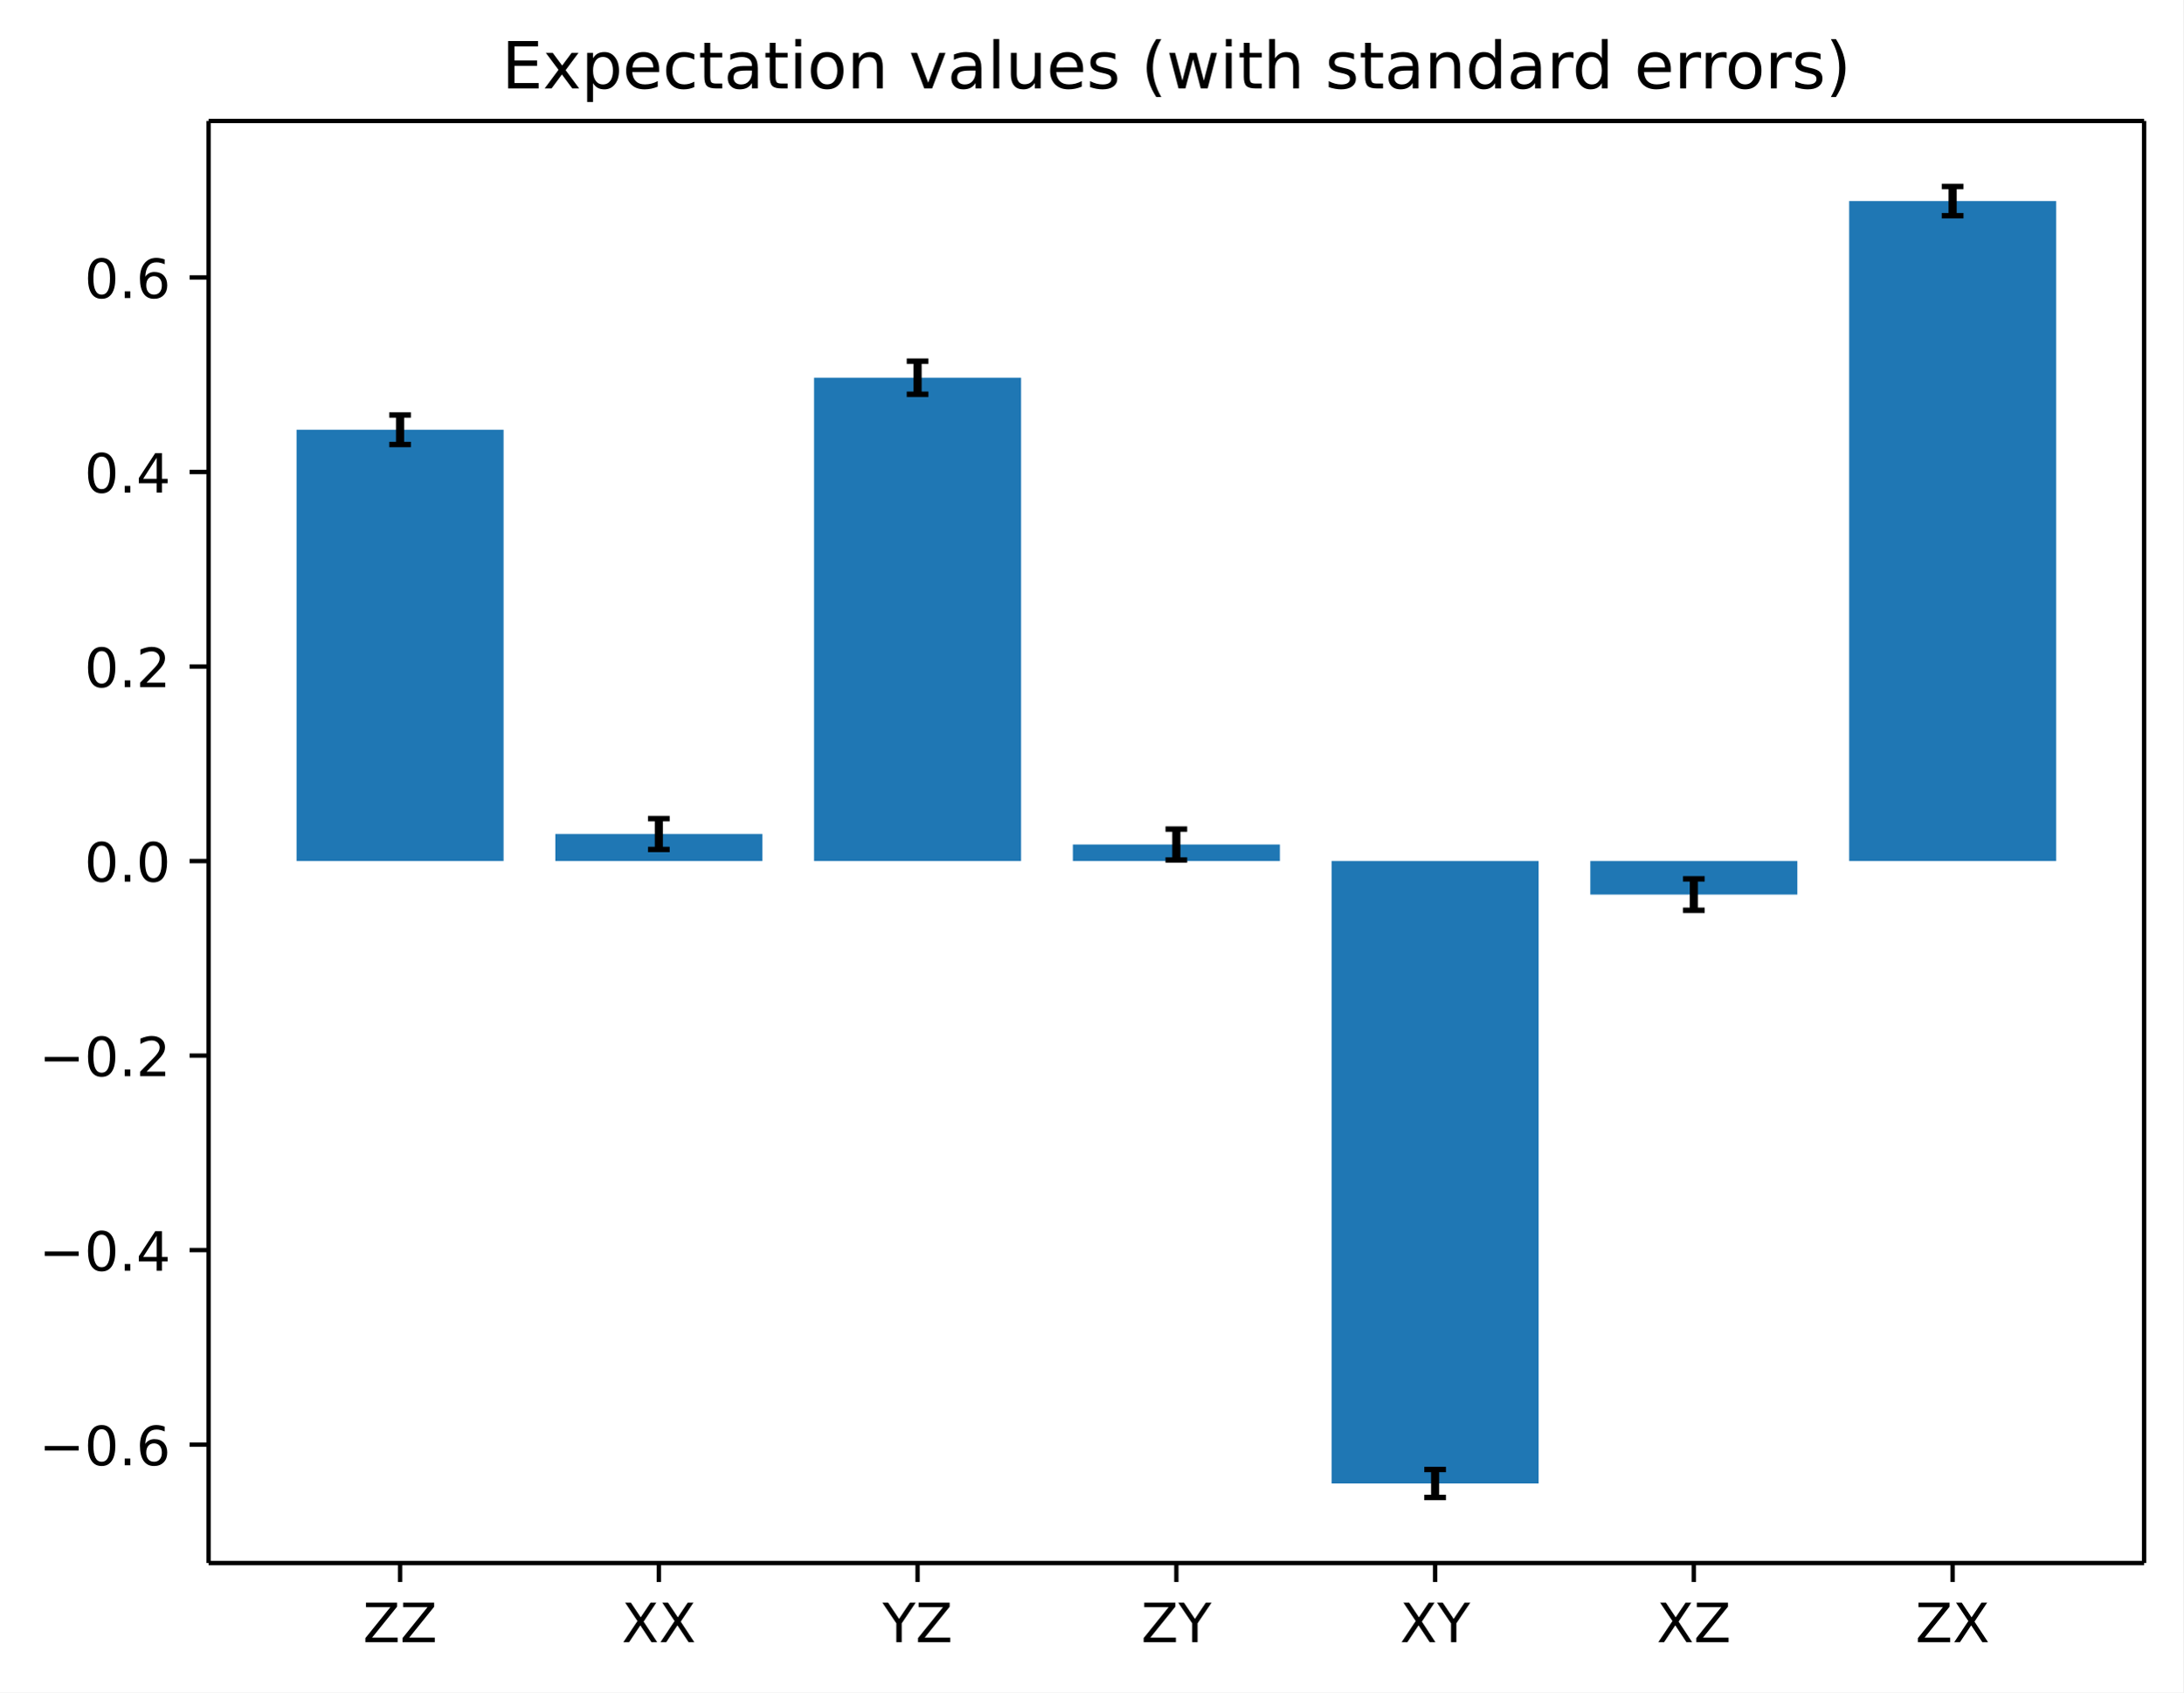
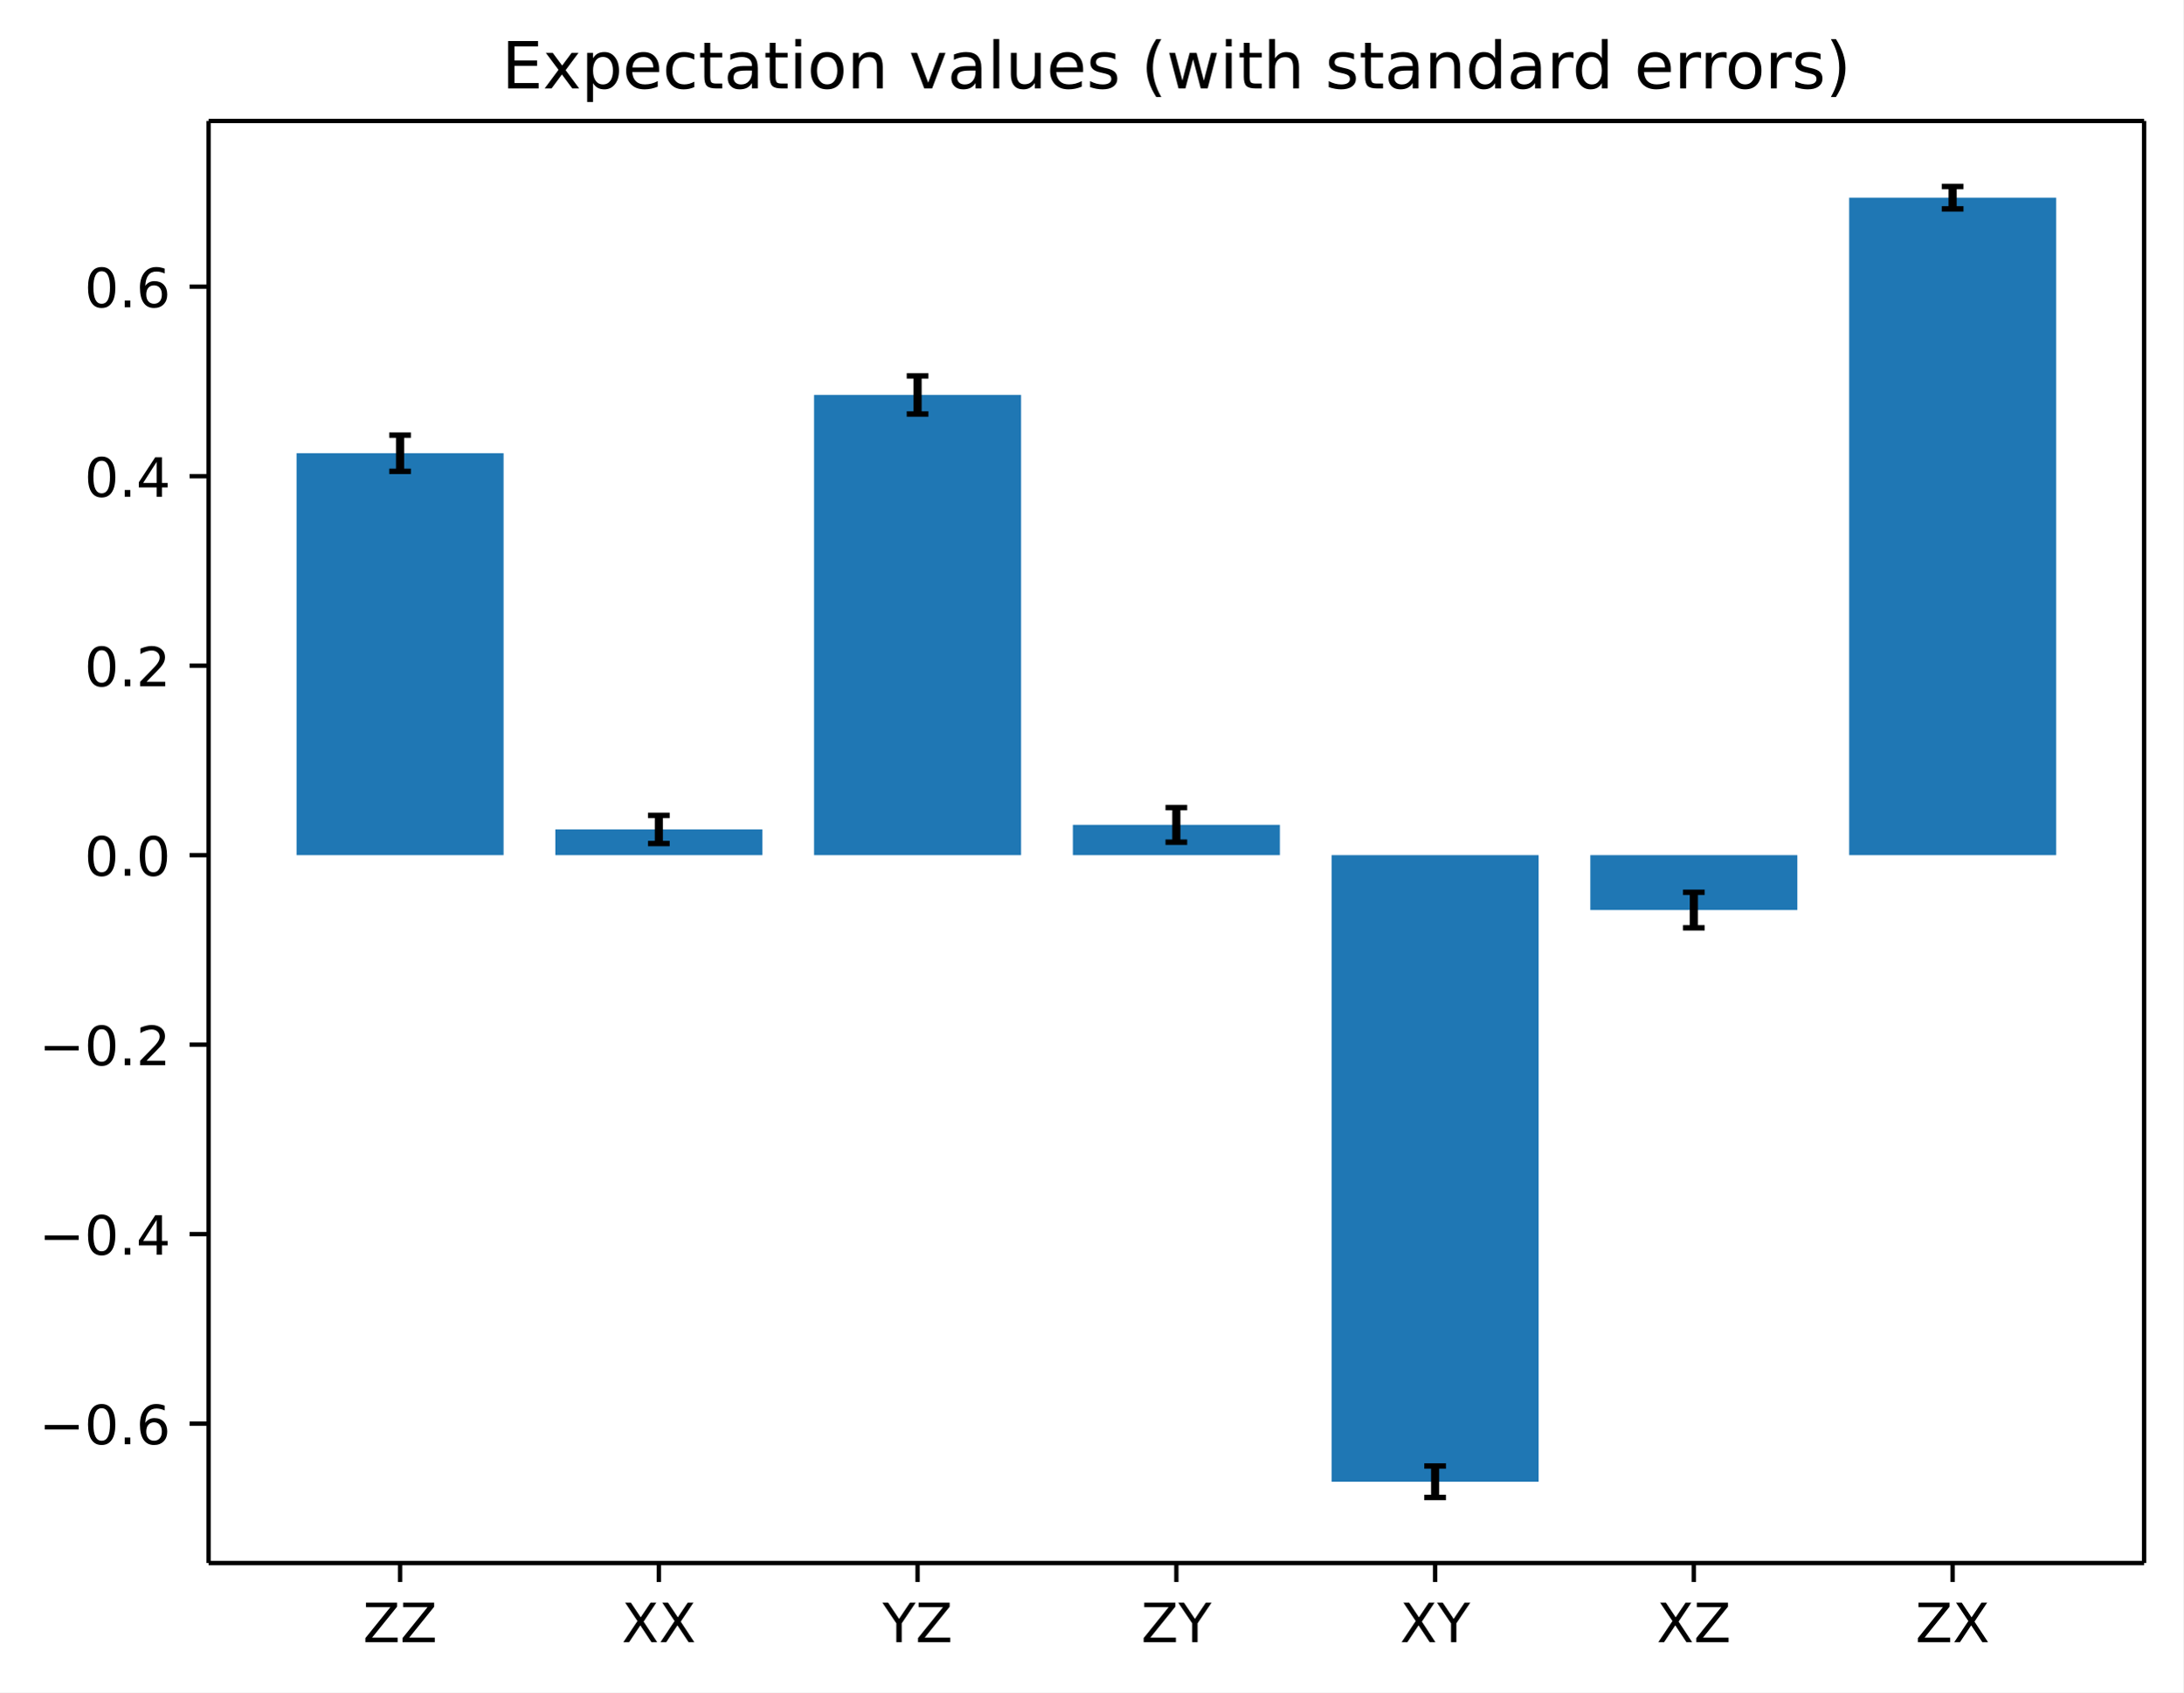
<svg xmlns="http://www.w3.org/2000/svg" xmlns:xlink="http://www.w3.org/1999/xlink" width="402.8pt" height="312.31pt" version="1.1" viewBox="0 0 402.8 312.31">
  <defs>
    <style type="text/css">*{stroke-linejoin: round; stroke-linecap: butt}</style>
  </defs>
  <path d="m0 312.31h402.8v-312.31h-402.8z" fill="#ffffff" />
  <path d="m38.483 288.43h357.12v-266.11h-357.12z" fill="#ffffff" />
-   <path d="m54.716 158.89h38.195v-79.59h-38.195z" clip-path="url(#23cfab6fee7)" fill="#1f77b4" />
-   <path d="m102.46 158.89h38.195v-4.986h-38.195z" clip-path="url(#23cfab6fee7)" fill="#1f77b4" />
-   <path d="m150.2 158.89h38.195v-89.192h-38.195z" clip-path="url(#23cfab6fee7)" fill="#1f77b4" />
-   <path d="m197.95 158.89h38.195v-3.047h-38.195z" clip-path="url(#23cfab6fee7)" fill="#1f77b4" />
-   <path d="m245.69 158.89h38.195v114.86h-38.195z" clip-path="url(#23cfab6fee7)" fill="#1f77b4" />
-   <path d="m293.43 158.89h38.195v6.186h-38.195z" clip-path="url(#23cfab6fee7)" fill="#1f77b4" />
-   <path d="m341.18 158.89h38.195v-121.79h-38.195z" clip-path="url(#23cfab6fee7)" fill="#1f77b4" />
+   <path d="m54.716 157.8h38.195v-74.166h-38.195z" clip-path="url(#23cfab6fee7)" fill="#1f77b4" />
+   <path d="m102.46 157.8h38.195v-4.747h-38.195z" clip-path="url(#23cfab6fee7)" fill="#1f77b4" />
+   <path d="m150.2 157.8h38.195v-84.927h-38.195z" clip-path="url(#23cfab6fee7)" fill="#1f77b4" />
+   <path d="m197.95 157.8h38.195v-5.591h-38.195z" clip-path="url(#23cfab6fee7)" fill="#1f77b4" />
+   <path d="m245.69 157.8h38.195v115.63h-38.195z" clip-path="url(#23cfab6fee7)" fill="#1f77b4" />
+   <path d="m293.43 157.8h38.195v10.128h-38.195z" clip-path="url(#23cfab6fee7)" fill="#1f77b4" />
+   <path d="m341.18 157.8h38.195v-121.32h-38.195z" clip-path="url(#23cfab6fee7)" fill="#1f77b4" />
  <defs>
    <path id="73de026717d" d="m0 0v3.5" stroke="#000000" stroke-width=".8" />
  </defs>
  <use x="73.813" y="288.43" stroke="#000000" stroke-width=".8" xlink:href="#73de026717d" />
  <g transform="translate(66.963 303.03) scale(.1 -.1)">
    <defs>
      <path id="DejaVuSans-5a" transform="scale(.015625)" d="m359 4666h3666v-482l-2950-3653h3022v-531h-3809v481l2950 3653h-2879v532z" />
    </defs>
    <use xlink:href="#DejaVuSans-5a" />
    <use transform="translate(68.506)" xlink:href="#DejaVuSans-5a" />
  </g>
  <use x="121.556" y="288.43" stroke="#000000" stroke-width=".8" xlink:href="#73de026717d" />
  <g transform="translate(114.71 303.03) scale(.1 -.1)">
    <defs>
      <path id="DejaVuSans-58" transform="scale(.015625)" d="m403 4666h678l1160-1735 1165 1735h678l-1500-2241 1600-2425h-678l-1312 1984-1322-1984h-681l1665 2491-1453 2175z" />
    </defs>
    <use xlink:href="#DejaVuSans-58" />
    <use transform="translate(68.506)" xlink:href="#DejaVuSans-58" />
  </g>
  <use x="169.299" y="288.43" stroke="#000000" stroke-width=".8" xlink:href="#73de026717d" />
  <g transform="translate(162.82 303.03) scale(.1 -.1)">
    <defs>
      <path id="DejaVuSans-59" transform="scale(.015625)" d="m-13 4666h679l1293-1919 1285 1919h678l-1650-2444v-2222h-634v2222l-1651 2444z" />
    </defs>
    <use xlink:href="#DejaVuSans-59" />
    <use transform="translate(61.084)" xlink:href="#DejaVuSans-5a" />
  </g>
  <use x="217.043" y="288.43" stroke="#000000" stroke-width=".8" xlink:href="#73de026717d" />
  <g transform="translate(210.56 303.03) scale(.1 -.1)">
    <use xlink:href="#DejaVuSans-5a" />
    <use transform="translate(68.506)" xlink:href="#DejaVuSans-59" />
  </g>
  <use x="264.786" y="288.43" stroke="#000000" stroke-width=".8" xlink:href="#73de026717d" />
  <g transform="translate(258.31 303.03) scale(.1 -.1)">
    <use xlink:href="#DejaVuSans-58" />
    <use transform="translate(68.506)" xlink:href="#DejaVuSans-59" />
  </g>
  <use x="312.529" y="288.43" stroke="#000000" stroke-width=".8" xlink:href="#73de026717d" />
  <g transform="translate(305.68 303.03) scale(.1 -.1)">
    <use xlink:href="#DejaVuSans-58" />
    <use transform="translate(68.506)" xlink:href="#DejaVuSans-5a" />
  </g>
  <use x="360.273" y="288.43" stroke="#000000" stroke-width=".8" xlink:href="#73de026717d" />
  <g transform="translate(353.42 303.03) scale(.1 -.1)">
    <use xlink:href="#DejaVuSans-5a" />
    <use transform="translate(68.506)" xlink:href="#DejaVuSans-58" />
  </g>
  <defs>
    <path id="a0c317b3c1e" d="m0 0h-3.5" stroke="#000000" stroke-width=".8" />
  </defs>
-   <use x="38.483" y="266.589" stroke="#000000" stroke-width=".8" xlink:href="#a0c317b3c1e" />
-   <g transform="translate(7.2 270.39) scale(.1 -.1)">
+   <use x="38.483" y="262.715" stroke="#000000" stroke-width=".8" xlink:href="#a0c317b3c1e" />
+   <g transform="translate(7.2 266.51) scale(.1 -.1)">
    <defs>
      <path id="DejaVuSans-2212" transform="scale(.015625)" d="m678 2272h4006v-531h-4006v531z" />
      <path id="DejaVuSans-30" transform="scale(.015625)" d="m2034 4250q-487 0-733-480-245-479-245-1442 0-959 245-1439 246-480 733-480 491 0 736 480 246 480 246 1439 0 963-246 1442-245 480-736 480zm0 500q785 0 1199-621 414-620 414-1801 0-1178-414-1799-414-620-1199-620-784 0-1198 620-414 621-414 1799 0 1181 414 1801 414 621 1198 621z" />
      <path id="DejaVuSans-2e" transform="scale(.015625)" d="m684 794h660v-794h-660v794z" />
      <path id="DejaVuSans-36" transform="scale(.015625)" d="m2113 2584q-425 0-674-291-248-290-248-796 0-503 248-796 249-292 674-292t673 292q248 293 248 796 0 506-248 796-248 291-673 291zm1253 1979v-575q-238 112-480 171-242 60-480 60-625 0-955-422-329-422-376-1275 184 272 462 417 279 145 613 145 703 0 1111-427 408-426 408-1160 0-719-425-1154-425-434-1131-434-810 0-1238 620-428 621-428 1799 0 1106 525 1764t1409 658q238 0 480-47t505-140z" />
    </defs>
    <use xlink:href="#DejaVuSans-2212" />
    <use transform="translate(83.789)" xlink:href="#DejaVuSans-30" />
    <use transform="translate(147.41)" xlink:href="#DejaVuSans-2e" />
    <use transform="translate(179.2)" xlink:href="#DejaVuSans-36" />
  </g>
-   <use x="38.483" y="230.691" stroke="#000000" stroke-width=".8" xlink:href="#a0c317b3c1e" />
-   <g transform="translate(7.2 234.49) scale(.1 -.1)">
+   <use x="38.483" y="227.744" stroke="#000000" stroke-width=".8" xlink:href="#a0c317b3c1e" />
+   <g transform="translate(7.2 231.54) scale(.1 -.1)">
    <defs>
      <path id="DejaVuSans-34" transform="scale(.015625)" d="m2419 4116-1594-2491h1594v2491zm-166 550h794v-3041h666v-525h-666v-1100h-628v1100h-2106v609l1940 2957z" />
    </defs>
    <use xlink:href="#DejaVuSans-2212" />
    <use transform="translate(83.789)" xlink:href="#DejaVuSans-30" />
    <use transform="translate(147.41)" xlink:href="#DejaVuSans-2e" />
    <use transform="translate(179.2)" xlink:href="#DejaVuSans-34" />
  </g>
-   <use x="38.483" y="194.792" stroke="#000000" stroke-width=".8" xlink:href="#a0c317b3c1e" />
-   <g transform="translate(7.2 198.59) scale(.1 -.1)">
+   <use x="38.483" y="192.774" stroke="#000000" stroke-width=".8" xlink:href="#a0c317b3c1e" />
+   <g transform="translate(7.2 196.57) scale(.1 -.1)">
    <defs>
      <path id="DejaVuSans-32" transform="scale(.015625)" d="m1228 531h2203v-531h-2962v531q359 372 979 998 621 627 780 809 303 340 423 576 121 236 121 464 0 372-261 606-261 235-680 235-297 0-627-103-329-103-704-313v638q381 153 712 231 332 78 607 78 725 0 1156-363 431-362 431-968 0-288-108-546-107-257-392-607-78-91-497-524-418-433-1181-1211z" />
    </defs>
    <use xlink:href="#DejaVuSans-2212" />
    <use transform="translate(83.789)" xlink:href="#DejaVuSans-30" />
    <use transform="translate(147.41)" xlink:href="#DejaVuSans-2e" />
    <use transform="translate(179.2)" xlink:href="#DejaVuSans-32" />
  </g>
-   <use x="38.483" y="158.894" stroke="#000000" stroke-width=".8" xlink:href="#a0c317b3c1e" />
-   <g transform="translate(15.58 162.69) scale(.1 -.1)">
+   <use x="38.483" y="157.803" stroke="#000000" stroke-width=".8" xlink:href="#a0c317b3c1e" />
+   <g transform="translate(15.58 161.6) scale(.1 -.1)">
    <use xlink:href="#DejaVuSans-30" />
    <use transform="translate(63.623)" xlink:href="#DejaVuSans-2e" />
    <use transform="translate(95.41)" xlink:href="#DejaVuSans-30" />
  </g>
-   <use x="38.483" y="122.995" stroke="#000000" stroke-width=".8" xlink:href="#a0c317b3c1e" />
-   <g transform="translate(15.58 126.79) scale(.1 -.1)">
+   <use x="38.483" y="122.833" stroke="#000000" stroke-width=".8" xlink:href="#a0c317b3c1e" />
+   <g transform="translate(15.58 126.63) scale(.1 -.1)">
    <use xlink:href="#DejaVuSans-30" />
    <use transform="translate(63.623)" xlink:href="#DejaVuSans-2e" />
    <use transform="translate(95.41)" xlink:href="#DejaVuSans-32" />
  </g>
-   <use x="38.483" y="87.096" stroke="#000000" stroke-width=".8" xlink:href="#a0c317b3c1e" />
-   <g transform="translate(15.58 90.896) scale(.1 -.1)">
+   <use x="38.483" y="87.863" stroke="#000000" stroke-width=".8" xlink:href="#a0c317b3c1e" />
+   <g transform="translate(15.58 91.662) scale(.1 -.1)">
    <use xlink:href="#DejaVuSans-30" />
    <use transform="translate(63.623)" xlink:href="#DejaVuSans-2e" />
    <use transform="translate(95.41)" xlink:href="#DejaVuSans-34" />
  </g>
-   <use x="38.483" y="51.198" stroke="#000000" stroke-width=".8" xlink:href="#a0c317b3c1e" />
-   <g transform="translate(15.58 54.997) scale(.1 -.1)">
+   <use x="38.483" y="52.892" stroke="#000000" stroke-width=".8" xlink:href="#a0c317b3c1e" />
+   <g transform="translate(15.58 56.691) scale(.1 -.1)">
    <use xlink:href="#DejaVuSans-30" />
    <use transform="translate(63.623)" xlink:href="#DejaVuSans-2e" />
    <use transform="translate(95.41)" xlink:href="#DejaVuSans-36" />
  </g>
  <g fill="none" stroke="#000000" stroke-width="1.5">
-     <path d="m73.813 82.025v-5.442" clip-path="url(#23cfab6fee7)" />
-     <path d="m121.56 156.75v-5.694" clip-path="url(#23cfab6fee7)" />
-     <path d="m169.3 72.761v-6.119" clip-path="url(#23cfab6fee7)" />
-     <path d="m217.04 158.69v-5.695" clip-path="url(#23cfab6fee7)" />
-     <path d="m264.79 276.33v-5.16" clip-path="url(#23cfab6fee7)" />
-     <path d="m312.53 167.98v-5.795" clip-path="url(#23cfab6fee7)" />
-     <path d="m360.27 39.802v-5.388" clip-path="url(#23cfab6fee7)" />
+     <path d="m73.813 86.982v-6.689" clip-path="url(#23cfab6fee7)" />
+     <path d="m121.56 155.65v-5.193" clip-path="url(#23cfab6fee7)" />
+     <path d="m169.3 76.392v-7.032" clip-path="url(#23cfab6fee7)" />
+     <path d="m217.04 155.41v-6.39" clip-path="url(#23cfab6fee7)" />
+     <path d="m264.79 276.33v-5.807" clip-path="url(#23cfab6fee7)" />
+     <path d="m312.53 171.21v-6.552" clip-path="url(#23cfab6fee7)" />
+     <path d="m360.27 38.544v-4.13" clip-path="url(#23cfab6fee7)" />
  </g>
  <defs>
    <path id="87c7c90ed99" d="m2 0h-4" stroke="#000000" />
  </defs>
  <g clip-path="url(#23cfab6fee7)" stroke="#000000">
-     <use x="73.813" y="82.025" xlink:href="#87c7c90ed99" />
-     <use x="121.556" y="156.755" xlink:href="#87c7c90ed99" />
-     <use x="169.299" y="72.761" xlink:href="#87c7c90ed99" />
-     <use x="217.043" y="158.694" xlink:href="#87c7c90ed99" />
+     <use x="73.813" y="86.982" xlink:href="#87c7c90ed99" />
+     <use x="121.556" y="155.653" xlink:href="#87c7c90ed99" />
+     <use x="169.299" y="76.392" xlink:href="#87c7c90ed99" />
+     <use x="217.043" y="155.407" xlink:href="#87c7c90ed99" />
    <use x="264.786" y="276.334" xlink:href="#87c7c90ed99" />
-     <use x="312.529" y="167.977" xlink:href="#87c7c90ed99" />
-     <use x="360.273" y="39.802" xlink:href="#87c7c90ed99" />
+     <use x="312.529" y="171.207" xlink:href="#87c7c90ed99" />
+     <use x="360.273" y="38.544" xlink:href="#87c7c90ed99" />
  </g>
  <g clip-path="url(#23cfab6fee7)" stroke="#000000">
-     <use x="73.813" y="76.583" xlink:href="#87c7c90ed99" />
-     <use x="121.556" y="151.061" xlink:href="#87c7c90ed99" />
-     <use x="169.299" y="66.642" xlink:href="#87c7c90ed99" />
-     <use x="217.043" y="152.999" xlink:href="#87c7c90ed99" />
-     <use x="264.786" y="271.174" xlink:href="#87c7c90ed99" />
-     <use x="312.529" y="162.182" xlink:href="#87c7c90ed99" />
+     <use x="73.813" y="80.293" xlink:href="#87c7c90ed99" />
+     <use x="121.556" y="150.459" xlink:href="#87c7c90ed99" />
+     <use x="169.299" y="69.361" xlink:href="#87c7c90ed99" />
+     <use x="217.043" y="149.017" xlink:href="#87c7c90ed99" />
+     <use x="264.786" y="270.528" xlink:href="#87c7c90ed99" />
+     <use x="312.529" y="164.656" xlink:href="#87c7c90ed99" />
    <use x="360.273" y="34.414" xlink:href="#87c7c90ed99" />
  </g>
  <path d="m38.483 288.43v-266.11" fill="none" stroke="#000000" stroke-linecap="square" stroke-width=".8" />
  <path d="m395.6 288.43v-266.11" fill="none" stroke="#000000" stroke-linecap="square" stroke-width=".8" />
  <path d="m38.483 288.43h357.12" fill="none" stroke="#000000" stroke-linecap="square" stroke-width=".8" />
  <path d="m38.483 22.318h357.12" fill="none" stroke="#000000" stroke-linecap="square" stroke-width=".8" />
  <g transform="translate(92.563 16.318) scale(.12 -.12)">
    <defs>
      <path id="DejaVuSans-45" transform="scale(.015625)" d="m628 4666h2950v-532h-2319v-1381h2222v-531h-2222v-1691h2375v-531h-3006v4666z" />
      <path id="DejaVuSans-78" transform="scale(.015625)" d="m3513 3500-1266-1703 1331-1797h-678l-1019 1375-1018-1375h-679l1360 1831-1244 1669h678l928-1247 928 1247h679z" />
      <path id="DejaVuSans-70" transform="scale(.015625)" d="m1159 525v-1856h-578v4831h578v-531q182 312 458 463 277 152 661 152 638 0 1036-506 399-506 399-1331t-399-1332q-398-506-1036-506-384 0-661 152-276 152-458 464zm1957 1222q0 634-261 995t-717 361q-457 0-718-361t-261-995 261-995 718-361q456 0 717 361t261 995z" />
      <path id="DejaVuSans-65" transform="scale(.015625)" d="m3597 1894v-281h-2644q38-594 358-905t892-311q331 0 642 81t618 244v-544q-310-131-635-200t-659-69q-838 0-1327 487-489 488-489 1320 0 859 464 1363 464 505 1252 505 706 0 1117-455 411-454 411-1235zm-575 169q-6 471-264 752-258 282-683 282-481 0-770-272t-333-766l2050 4z" />
      <path id="DejaVuSans-63" transform="scale(.015625)" d="m3122 3366v-538q-244 135-489 202t-495 67q-560 0-870-355-309-354-309-995t309-996q310-354 870-354 250 0 495 67t489 202v-532q-241-112-499-168-257-57-548-57-791 0-1257 497-465 497-465 1341 0 856 470 1346 471 491 1290 491 265 0 518-55 253-54 491-163z" />
      <path id="DejaVuSans-74" transform="scale(.015625)" d="m1172 4494v-994h1184v-447h-1184v-1900q0-428 117-550t477-122h590v-481h-590q-666 0-919 248-253 249-253 905v1900h-422v447h422v994h578z" />
      <path id="DejaVuSans-61" transform="scale(.015625)" d="m2194 1759q-697 0-966-159t-269-544q0-306 202-486 202-179 548-179 479 0 768 339t289 901v128h-572zm1147 238v-1997h-575v531q-197-318-491-470t-719-152q-537 0-855 302-317 302-317 808 0 590 395 890 396 300 1180 300h807v57q0 397-261 614t-733 217q-300 0-585-72-284-72-546-216v532q315 122 612 182 297 61 578 61 760 0 1135-394 375-393 375-1193z" />
      <path id="DejaVuSans-69" transform="scale(.015625)" d="m603 3500h575v-3500h-575v3500zm0 1363h575v-729h-575v729z" />
      <path id="DejaVuSans-6f" transform="scale(.015625)" d="m1959 3097q-462 0-731-361t-269-989 267-989q268-361 733-361 460 0 728 362 269 363 269 988 0 622-269 986-268 364-728 364zm0 487q750 0 1178-488 429-487 429-1349 0-859-429-1349-428-489-1178-489-753 0-1180 489-426 490-426 1349 0 862 426 1349 427 488 1180 488z" />
      <path id="DejaVuSans-6e" transform="scale(.015625)" d="m3513 2113v-2113h-575v2094q0 497-194 743-194 247-581 247-466 0-735-297-269-296-269-809v-1978h-578v3500h578v-544q207 316 486 472 280 156 646 156 603 0 912-373 310-373 310-1098z" />
      <path id="DejaVuSans-76" transform="scale(.015625)" d="m191 3500h609l1094-2937 1094 2937h609l-1313-3500h-781l-1312 3500z" />
      <path id="DejaVuSans-6c" transform="scale(.015625)" d="m603 4863h575v-4863h-575v4863z" />
      <path id="DejaVuSans-75" transform="scale(.015625)" d="m544 1381v2119h575v-2097q0-497 193-746 194-248 582-248 465 0 735 297 271 297 271 810v1984h575v-3500h-575v538q-209-319-486-474-276-155-642-155-603 0-916 375-312 375-312 1097zm1447 2203z" />
      <path id="DejaVuSans-73" transform="scale(.015625)" d="m2834 3397v-544q-243 125-506 187-262 63-544 63-428 0-642-131t-214-394q0-200 153-314t616-217l197-44q612-131 870-370t258-667q0-488-386-773-386-284-1061-284-281 0-586 55t-642 164v594q319-166 628-249 309-82 613-82 406 0 624 139 219 139 219 392 0 234-158 359-157 125-692 241l-200 47q-534 112-772 345-237 233-237 639 0 494 350 762 350 269 994 269 318 0 599-47 282-46 519-140z" />
      <path id="DejaVuSans-28" transform="scale(.015625)" d="m1984 4856q-418-718-622-1422-203-703-203-1425 0-721 205-1429t620-1424h-500q-468 735-701 1444t-233 1409q0 697 231 1403 232 707 703 1444h500z" />
      <path id="DejaVuSans-77" transform="scale(.015625)" d="m269 3500h575l719-2731 715 2731h678l719-2731 716 2731h575l-916-3500h-678l-753 2869-756-2869h-679l-915 3500z" />
      <path id="DejaVuSans-68" transform="scale(.015625)" d="m3513 2113v-2113h-575v2094q0 497-194 743-194 247-581 247-466 0-735-297-269-296-269-809v-1978h-578v4863h578v-1907q207 316 486 472 280 156 646 156 603 0 912-373 310-373 310-1098z" />
      <path id="DejaVuSans-64" transform="scale(.015625)" d="m2906 2969v1894h575v-4863h-575v525q-181-312-458-464-276-152-664-152-634 0-1033 506-398 507-398 1332t398 1331q399 506 1033 506 388 0 664-152 277-151 458-463zm-1959-1222q0-634 261-995t717-361 718 361q263 361 263 995t-263 995q-262 361-718 361t-717-361-261-995z" />
      <path id="DejaVuSans-72" transform="scale(.015625)" d="m2631 2963q-97 56-211 82-114 27-251 27-488 0-749-317t-261-911v-1844h-578v3500h578v-544q182 319 472 473 291 155 707 155 59 0 131-8 72-7 159-23l3-590z" />
      <path id="DejaVuSans-29" transform="scale(.015625)" d="m513 4856h500q468-737 701-1444 233-706 233-1403 0-700-233-1409t-701-1444h-500q415 716 620 1424t205 1429q0 722-205 1425-205 704-620 1422z" />
    </defs>
    <use xlink:href="#DejaVuSans-45" />
    <use transform="translate(63.184)" xlink:href="#DejaVuSans-78" />
    <use transform="translate(122.36)" xlink:href="#DejaVuSans-70" />
    <use transform="translate(185.84)" xlink:href="#DejaVuSans-65" />
    <use transform="translate(247.36)" xlink:href="#DejaVuSans-63" />
    <use transform="translate(302.34)" xlink:href="#DejaVuSans-74" />
    <use transform="translate(341.55)" xlink:href="#DejaVuSans-61" />
    <use transform="translate(402.83)" xlink:href="#DejaVuSans-74" />
    <use transform="translate(442.04)" xlink:href="#DejaVuSans-69" />
    <use transform="translate(469.82)" xlink:href="#DejaVuSans-6f" />
    <use transform="translate(531.01)" xlink:href="#DejaVuSans-6e" />
    <use transform="translate(594.38)" xlink:href="#DejaVuSans-20" />
    <use transform="translate(626.17)" xlink:href="#DejaVuSans-76" />
    <use transform="translate(685.35)" xlink:href="#DejaVuSans-61" />
    <use transform="translate(746.63)" xlink:href="#DejaVuSans-6c" />
    <use transform="translate(774.41)" xlink:href="#DejaVuSans-75" />
    <use transform="translate(837.79)" xlink:href="#DejaVuSans-65" />
    <use transform="translate(899.32)" xlink:href="#DejaVuSans-73" />
    <use transform="translate(951.42)" xlink:href="#DejaVuSans-20" />
    <use transform="translate(983.2)" xlink:href="#DejaVuSans-28" />
    <use transform="translate(1022.2)" xlink:href="#DejaVuSans-77" />
    <use transform="translate(1104)" xlink:href="#DejaVuSans-69" />
    <use transform="translate(1131.8)" xlink:href="#DejaVuSans-74" />
    <use transform="translate(1171)" xlink:href="#DejaVuSans-68" />
    <use transform="translate(1234.4)" xlink:href="#DejaVuSans-20" />
    <use transform="translate(1266.2)" xlink:href="#DejaVuSans-73" />
    <use transform="translate(1318.3)" xlink:href="#DejaVuSans-74" />
    <use transform="translate(1357.5)" xlink:href="#DejaVuSans-61" />
    <use transform="translate(1418.8)" xlink:href="#DejaVuSans-6e" />
    <use transform="translate(1482.1)" xlink:href="#DejaVuSans-64" />
    <use transform="translate(1545.6)" xlink:href="#DejaVuSans-61" />
    <use transform="translate(1606.9)" xlink:href="#DejaVuSans-72" />
    <use transform="translate(1646.2)" xlink:href="#DejaVuSans-64" />
    <use transform="translate(1709.7)" xlink:href="#DejaVuSans-20" />
    <use transform="translate(1741.5)" xlink:href="#DejaVuSans-65" />
    <use transform="translate(1803)" xlink:href="#DejaVuSans-72" />
    <use transform="translate(1842.4)" xlink:href="#DejaVuSans-72" />
    <use transform="translate(1881.3)" xlink:href="#DejaVuSans-6f" />
    <use transform="translate(1942.4)" xlink:href="#DejaVuSans-72" />
    <use transform="translate(1983.6)" xlink:href="#DejaVuSans-73" />
    <use transform="translate(2035.7)" xlink:href="#DejaVuSans-29" />
  </g>
  <defs>
    <clipPath id="23cfab6fee7">
      <rect x="38.483" y="22.318" width="357.12" height="266.11" />
    </clipPath>
  </defs>
</svg>
